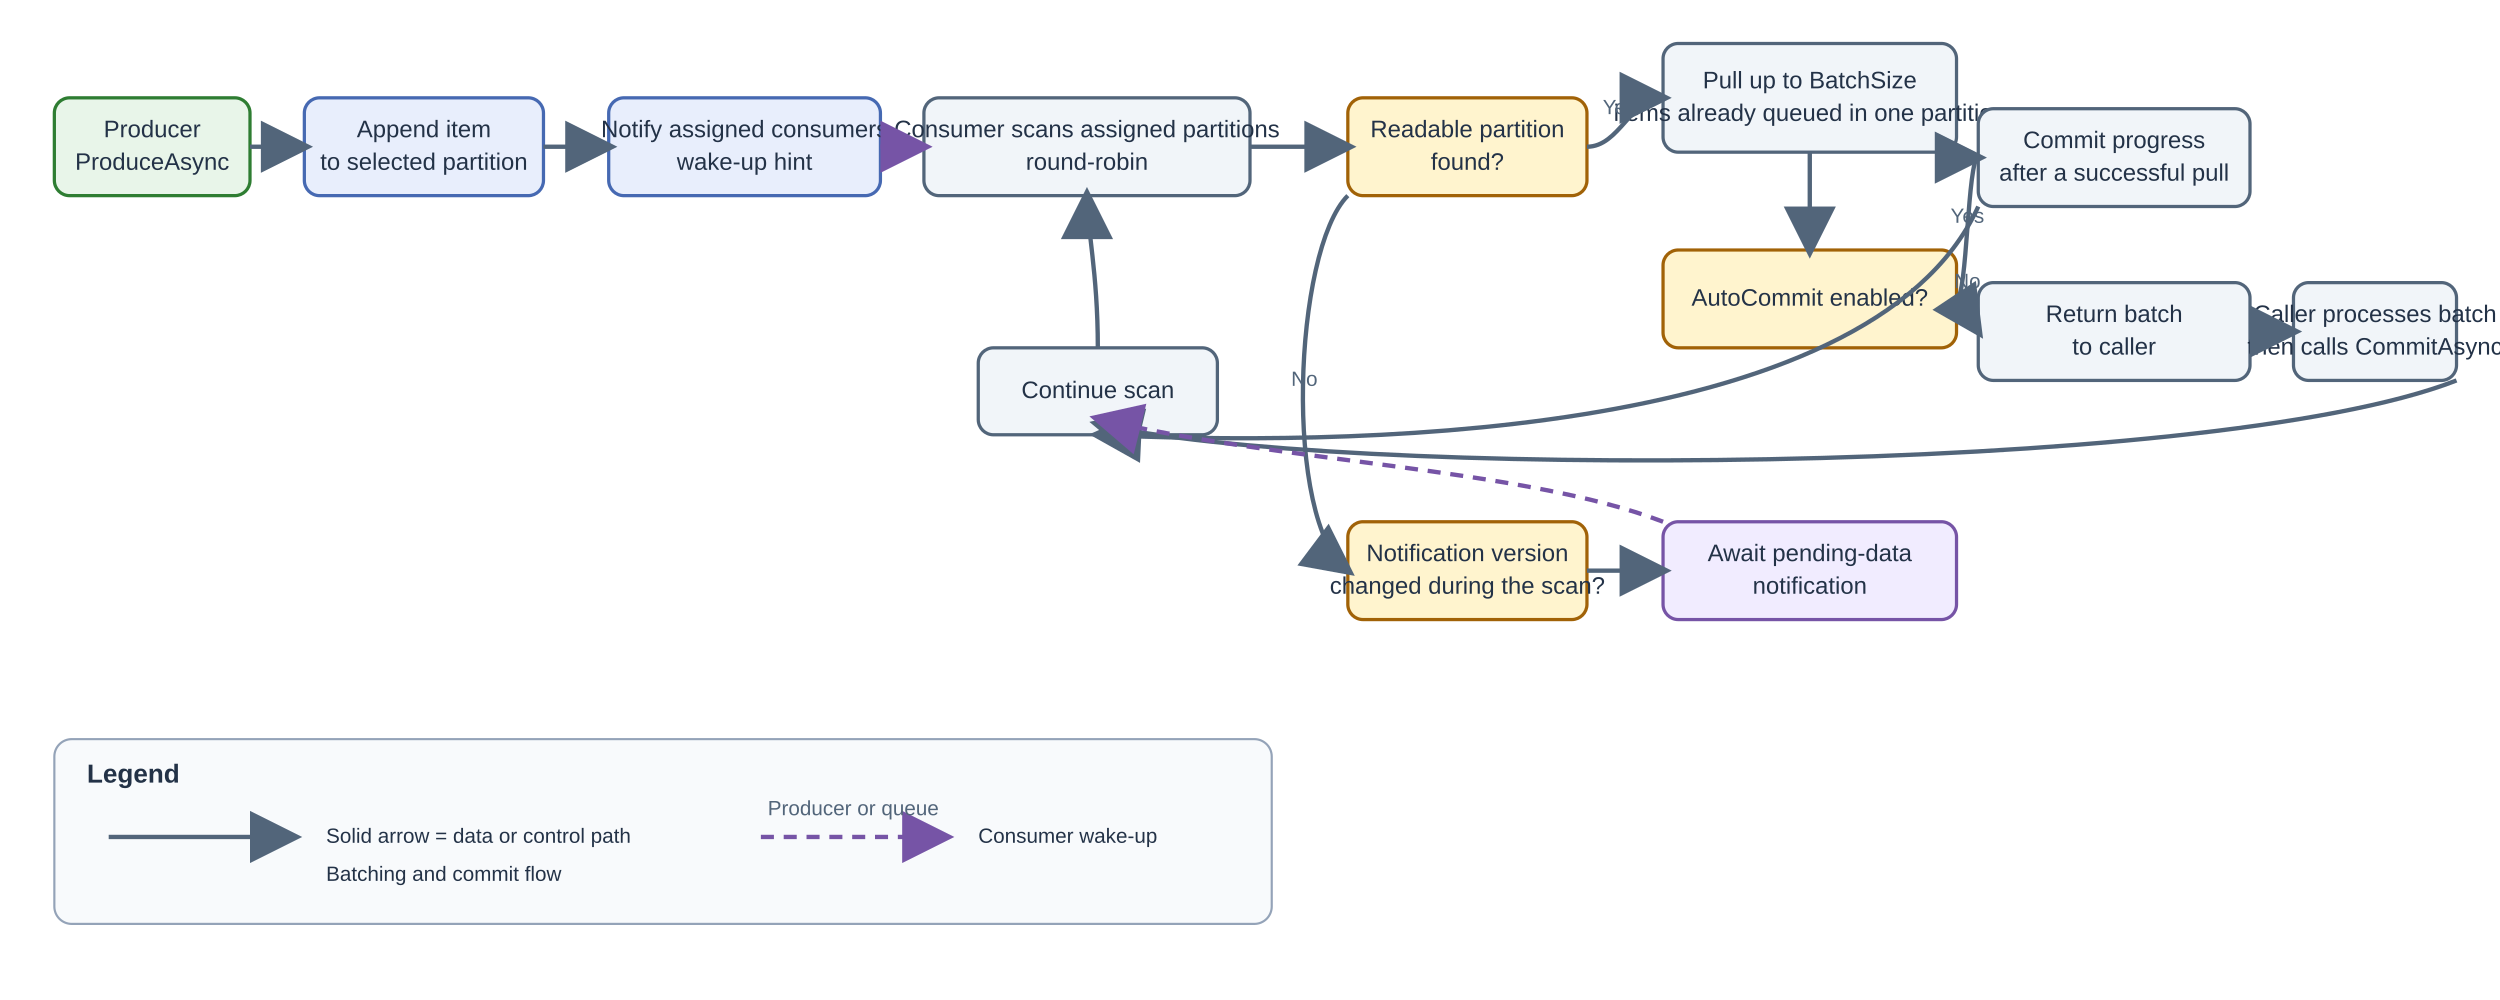
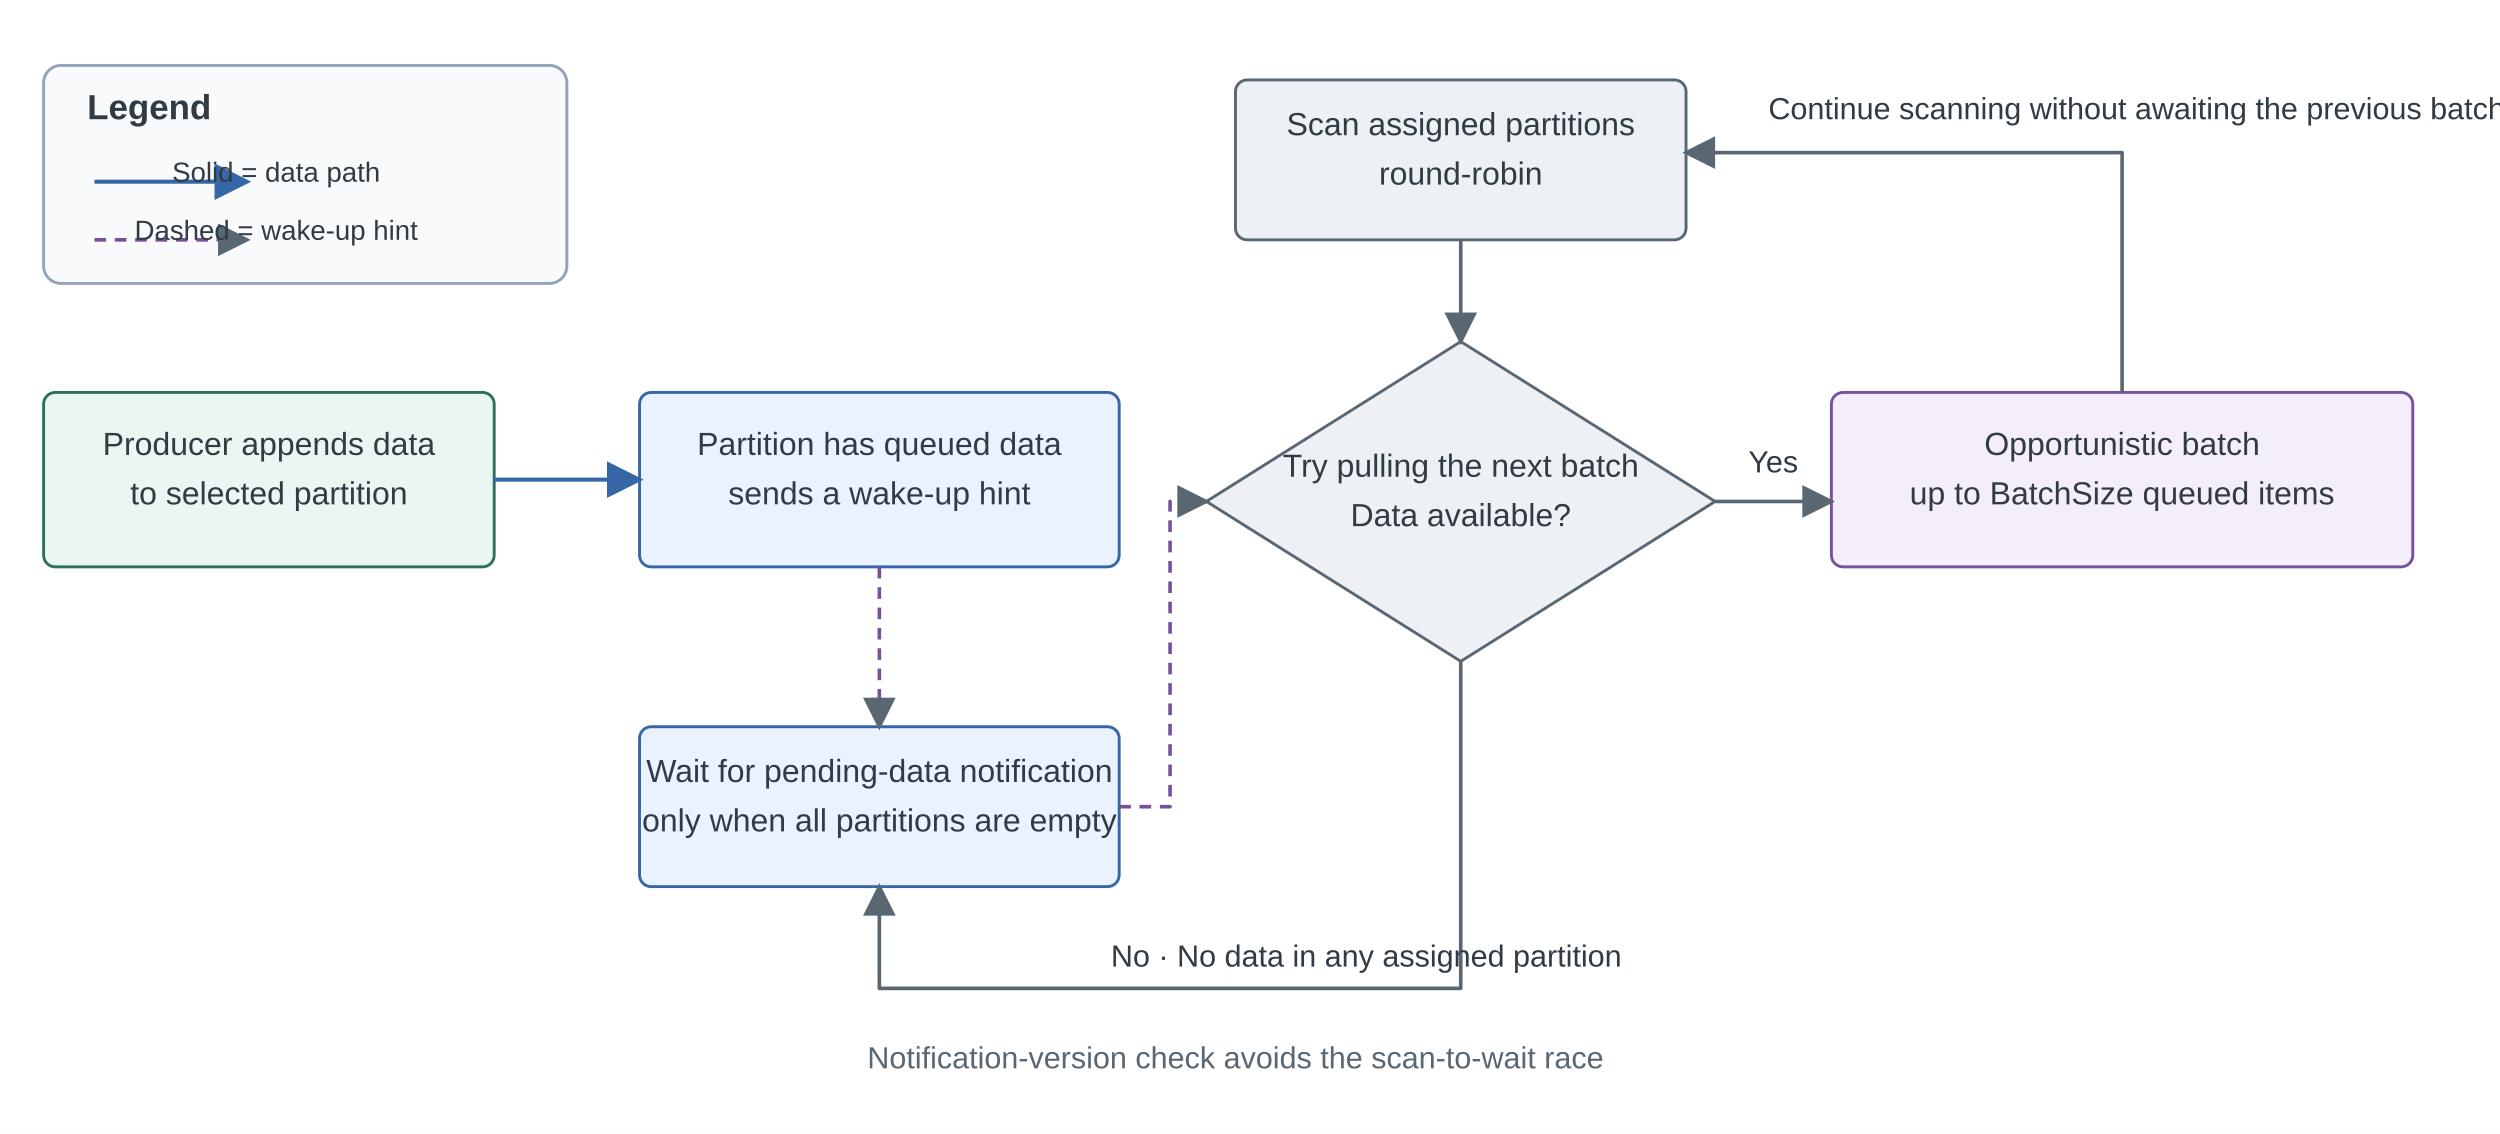
- <svg xmlns="http://www.w3.org/2000/svg" width="2300" height="920" viewBox="0 0 2300 920" role="img" aria-labelledby="title desc">
+ <svg xmlns="http://www.w3.org/2000/svg" width="1720" height="780" viewBox="0 0 1720 780" role="img" aria-labelledby="title description">
  <defs>
-     <marker id="arrow" markerWidth="12" markerHeight="12" refX="10" refY="6" orient="auto" markerUnits="strokeWidth">
-       <path d="M 0 0 L 12 6 L 0 12 z" fill="#52657a" />
+     <marker id="arrow" markerWidth="9" markerHeight="9" refX="8" refY="4.5" orient="auto" markerUnits="strokeWidth">
+       <path d="M0 0 L9 4.5 L0 9 Z" fill="#596773" />
    </marker>
-     <marker id="wake-arrow" markerWidth="12" markerHeight="12" refX="10" refY="6" orient="auto" markerUnits="strokeWidth">
-       <path d="M 0 0 L 12 6 L 0 12 z" fill="#7654a6" />
+     <marker id="blue-arrow" markerWidth="9" markerHeight="9" refX="8" refY="4.5" orient="auto" markerUnits="strokeWidth">
+       <path d="M0 0 L9 4.5 L0 9 Z" fill="#3567a7" />
+     </marker>
+     <marker id="green-arrow" markerWidth="9" markerHeight="9" refX="8" refY="4.5" orient="auto" markerUnits="strokeWidth">
+       <path d="M0 0 L9 4.5 L0 9 Z" fill="#2f6f5e" />
    </marker>
    <style>
-       .node { stroke-width: 3; }
-       .text { font-family: Arial, Helvetica, sans-serif; fill: #233247; font-size: 22px; text-anchor: middle; dominant-baseline: middle; }
-       .left { text-anchor: start; }
-       .small { font-size: 19px; }
-       .edge { fill: none; stroke: #52657a; stroke-width: 4; marker-end: url(#arrow); }
-       .wake { fill: none; stroke: #7654a6; stroke-width: 4; stroke-dasharray: 12 9; marker-end: url(#wake-arrow); }
-       .edge-label { font-family: Arial, Helvetica, sans-serif; fill: #52657a; font-size: 19px; text-anchor: middle; }
-       .group-title { font-family: Arial, Helvetica, sans-serif; fill: #233247; font-size: 24px; font-weight: 700; }
-     </style>
+     text { font-family: Arial, 'PingFang SC', 'Microsoft YaHei', sans-serif; fill:#303b44; text-anchor:middle; font-size:22px; }
+     .node { stroke-width:2; }
+     .client { fill:#e9f6f1; stroke:#2f6f5e; }
+     .core { fill:#edf1f5; stroke:#596773; }
+     .router { fill:#eaf2ff; stroke:#3567a7; }
+     .partition { fill:#eef5ff; stroke:#3567a7; }
+     .handler { fill:#f4edfb; stroke:#75529b; }
+     .store { fill:#fff4d6; stroke:#8a6a1d; }
+     .wait { fill:#eaf2ff; stroke:#3567a7; }
+     .edge { fill:none; stroke:#596773; stroke-width:2.5; marker-end:url(#arrow); stroke-linejoin:round; }
+     .data { fill:none; stroke:#3567a7; stroke-width:2.8; marker-end:url(#blue-arrow); stroke-linejoin:round; }
+     .notify { fill:none; stroke:#75529b; stroke-width:2.5; stroke-dasharray:8 6; marker-end:url(#arrow); stroke-linejoin:round; }
+     .assign { fill:none; stroke:#2f6f5e; stroke-width:2.5; stroke-dasharray:8 6; marker-end:url(#green-arrow); stroke-linejoin:round; }
+     .label { font-size:21px; }
+     .note { font-size:21px; fill:#596773; }
+     .small { font-size:19px; }
+     .group-title { font-size:24px; font-weight:700; text-anchor:start; }
+   </style>
  </defs>
-   <rect width="2300" height="920" fill="#ffffff" />
-   <rect x="50" y="90" width="180" height="90" rx="14" fill="#e8f5e9" stroke="#2e7d32" class="node" />
-   <text x="140.0" y="120.0" class="text">Producer</text>
-   <text x="140.0" y="150.0" class="text">ProduceAsync</text>
-   <rect x="280" y="90" width="220" height="90" rx="14" fill="#e8eefc" stroke="#4669b2" class="node" />
-   <text x="390.0" y="120.0" class="text">Append item</text>
-   <text x="390.0" y="150.0" class="text">to selected partition</text>
-   <rect x="560" y="90" width="250" height="90" rx="14" fill="#e8eefc" stroke="#4669b2" class="node" />
-   <text x="685.0" y="120.0" class="text">Notify assigned consumers</text>
-   <text x="685.0" y="150.0" class="text">wake-up hint</text>
-   <rect x="850" y="90" width="300" height="90" rx="14" fill="#f1f5f9" stroke="#52657a" class="node" />
-   <text x="1000.0" y="120.0" class="text">Consumer scans assigned partitions</text>
-   <text x="1000.0" y="150.0" class="text">round-robin</text>
-   <rect x="1240" y="90" width="220" height="90" rx="14" fill="#fff4ce" stroke="#a16207" class="node" />
-   <text x="1350.0" y="120.0" class="text">Readable partition</text>
-   <text x="1350.0" y="150.0" class="text">found?</text>
-   <rect x="1530" y="40" width="270" height="100" rx="14" fill="#f1f5f9" stroke="#52657a" class="node" />
-   <text x="1665.0" y="75.0" class="text">Pull up to BatchSize</text>
-   <text x="1665.0" y="105.0" class="text">items already queued in one partition</text>
-   <rect x="1530" y="230" width="270" height="90" rx="14" fill="#fff4ce" stroke="#a16207" class="node" />
-   <text x="1665.0" y="275.0" class="text">AutoCommit enabled?</text>
-   <rect x="1820" y="100" width="250" height="90" rx="14" fill="#f1f5f9" stroke="#52657a" class="node" />
-   <text x="1945.0" y="130.0" class="text">Commit progress</text>
-   <text x="1945.0" y="160.0" class="text">after a successful pull</text>
-   <rect x="1820" y="260" width="250" height="90" rx="14" fill="#f1f5f9" stroke="#52657a" class="node" />
-   <text x="1945.0" y="290.0" class="text">Return batch</text>
-   <text x="1945.0" y="320.0" class="text">to caller</text>
-   <rect x="2110" y="260" width="150" height="90" rx="14" fill="#f1f5f9" stroke="#52657a" class="node" />
-   <text x="2185.0" y="290.0" class="text">Caller processes batch</text>
-   <text x="2185.0" y="320.0" class="text">then calls CommitAsync</text>
-   <rect x="900" y="320" width="220" height="80" rx="14" fill="#f1f5f9" stroke="#52657a" class="node" />
-   <text x="1010.0" y="360.0" class="text">Continue scan</text>
-   <rect x="1240" y="480" width="220" height="90" rx="14" fill="#fff4ce" stroke="#a16207" class="node" />
-   <text x="1350.0" y="510.0" class="text">Notification version</text>
-   <text x="1350.0" y="540.0" class="text">changed during the scan?</text>
-   <rect x="1530" y="480" width="270" height="90" rx="14" fill="#f1ecff" stroke="#7654a6" class="node" />
-   <text x="1665.0" y="510.0" class="text">Await pending-data</text>
-   <text x="1665.0" y="540.0" class="text">notification</text>
-   <path d="M 230 135 L 280 135" class="edge" />
-   <path d="M 500 135 L 560 135" class="edge" />
-   <path d="M 810 135 L 850 135" class="wake" />
-   <path d="M 1150 135 L 1240 135" class="edge" />
-   <path d="M 1460 135 C 1490 135 1500 90 1530 90" class="edge" />
-   <text x="1490" y="105" class="edge-label">Yes</text>
-   <path d="M 1665 140 L 1665 230" class="edge" />
-   <path d="M 1800 275 C 1810 275 1810 145 1820 145" class="edge" />
-   <text x="1810" y="205" class="edge-label">Yes</text>
-   <path d="M 1800 275 L 1820 305" class="edge" />
-   <text x="1810" y="265" class="edge-label">No</text>
-   <path d="M 2070 305 L 2110 305" class="edge" />
-   <path d="M 1820 190 C 1720 410 1220 410 1010 400" class="edge" />
-   <path d="M 2260 350 C 2030 440 1220 440 1010 390" class="edge" />
-   <path d="M 1010 320 C 1010 250 1000 210 1000 180" class="edge" />
-   <path d="M 1240 180 C 1190 230 1180 480 1240 525" class="edge" />
-   <text x="1200" y="355" class="edge-label">No</text>
-   <path d="M 1460 525 L 1530 525" class="edge" />
-   <path d="M 1530 480 C 1400 430 1170 425 1010 385" class="wake" />
-   <rect x="50" y="680" width="1120" height="170" rx="16" fill="#f8fafc" stroke="#94a3b8" stroke-width="2" />
-   <text x="80" y="720" class="group-title">Legend</text>
-   <path d="M 100 770 L 270 770" class="edge" />
-   <text x="300" y="770" class="text small left">Solid arrow = data or control path</text>
-   <text x="300" y="805" class="text small left">Batching and commit flow</text>
-   <path d="M 700 770 L 870 770" class="wake" />
-   <text x="785" y="750" class="edge-label">Producer or queue</text>
-   <text x="900" y="770" class="text small left">Consumer wake-up</text>
+   <rect width="1720" height="780" fill="white" />
+   <rect class="node client" x="30" y="270" width="310" height="120" rx="8" />
+   <text x="185.0" y="313.0" class="">Producer appends data</text>
+   <text x="185.0" y="347.0" class="">to selected partition</text>
+   <rect class="node router" x="440" y="270" width="330" height="120" rx="8" />
+   <text x="605.0" y="313.0" class="">Partition has queued data</text>
+   <text x="605.0" y="347.0" class="">sends a wake-up hint</text>
+   <rect class="node wait" x="440" y="500" width="330" height="110" rx="8" />
+   <text x="605.0" y="538.0" class="">Wait for pending-data notification</text>
+   <text x="605.0" y="572.0" class="">only when all partitions are empty</text>
+   <rect class="node core" x="850" y="55" width="310" height="110" rx="8" />
+   <text x="1005.0" y="93.0" class="">Scan assigned partitions</text>
+   <text x="1005.0" y="127.0" class="">round-robin</text>
+   <path class="node core" d="M1005 235 L1180 345 L1005 455 L830 345 Z" />
+   <text x="1005" y="328" class="">Try pulling the next batch</text>
+   <text x="1005" y="362" class="">Data available?</text>
+   <rect class="node handler" x="1260" y="270" width="400" height="120" rx="8" />
+   <text x="1460.0" y="313.0" class="">Opportunistic batch</text>
+   <text x="1460.0" y="347.0" class="">up to BatchSize queued items</text>
+   <path class="data" d="M340 330 H440" />
+   <path class="notify" d="M605 390 V500" />
+   <path class="notify" d="M770 555 H805 V345 H830" />
+   <path class="edge" d="M1005 165 V235" />
+   <path class="edge" d="M1180 345 H1260" />
+   <text x="1220" y="325" class="label">Yes</text>
+   <path class="edge" d="M1460 270 V105 H1160" />
+   <text x="1470" y="82" class="label">Continue scanning without awaiting the previous batch</text>
+   <path class="edge" d="M1005 455 V680 H605 V610" />
+   <text x="940" y="665" class="label">No · No data in any assigned partition</text>
+   <text x="850" y="735" class="note">Notification-version check avoids the scan-to-wait race</text>
+   <rect x="30" y="45" width="360" height="150" rx="12" fill="#f8fafc" stroke="#94a3b8" stroke-width="2" />
+   <text x="60" y="82" class="group-title">Legend</text>
+   <path class="data" d="M65 125 H170" />
+   <text x="190" y="125" class="small" text-anchor="start">Solid = data path</text>
+   <path class="notify" d="M65 165 H170" />
+   <text x="190" y="165" class="small" text-anchor="start">Dashed = wake-up hint</text>
</svg>
